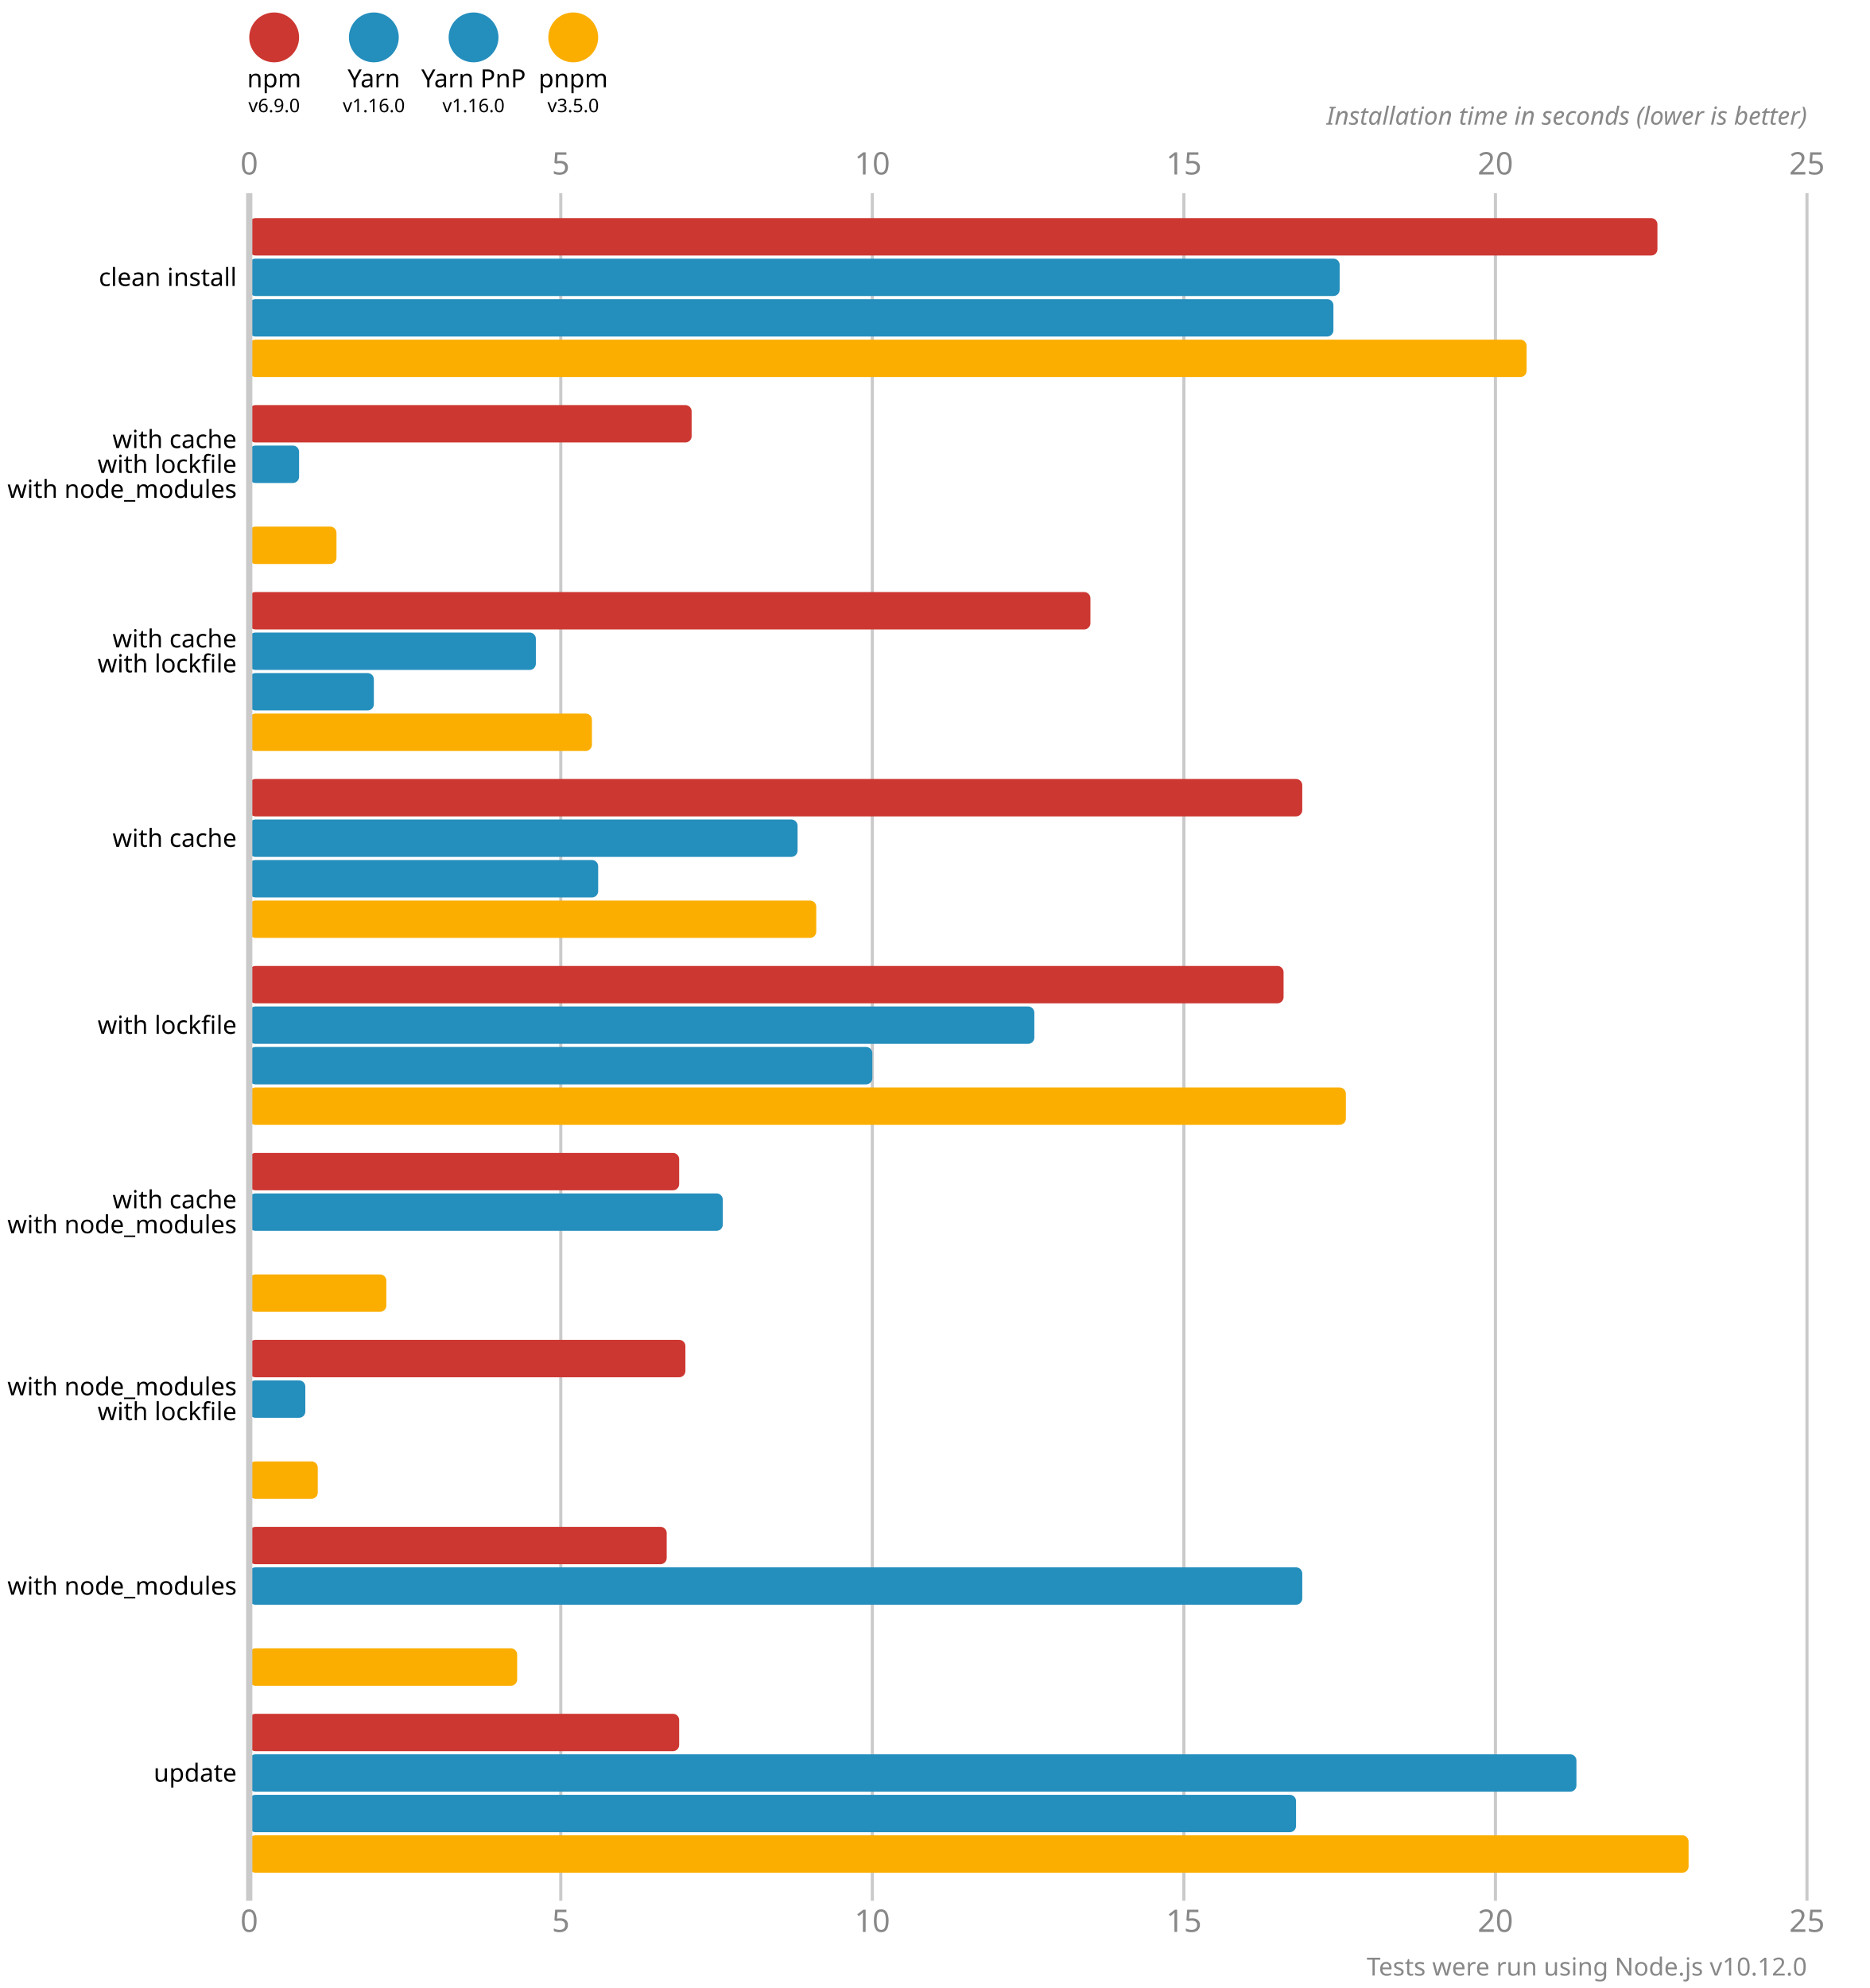
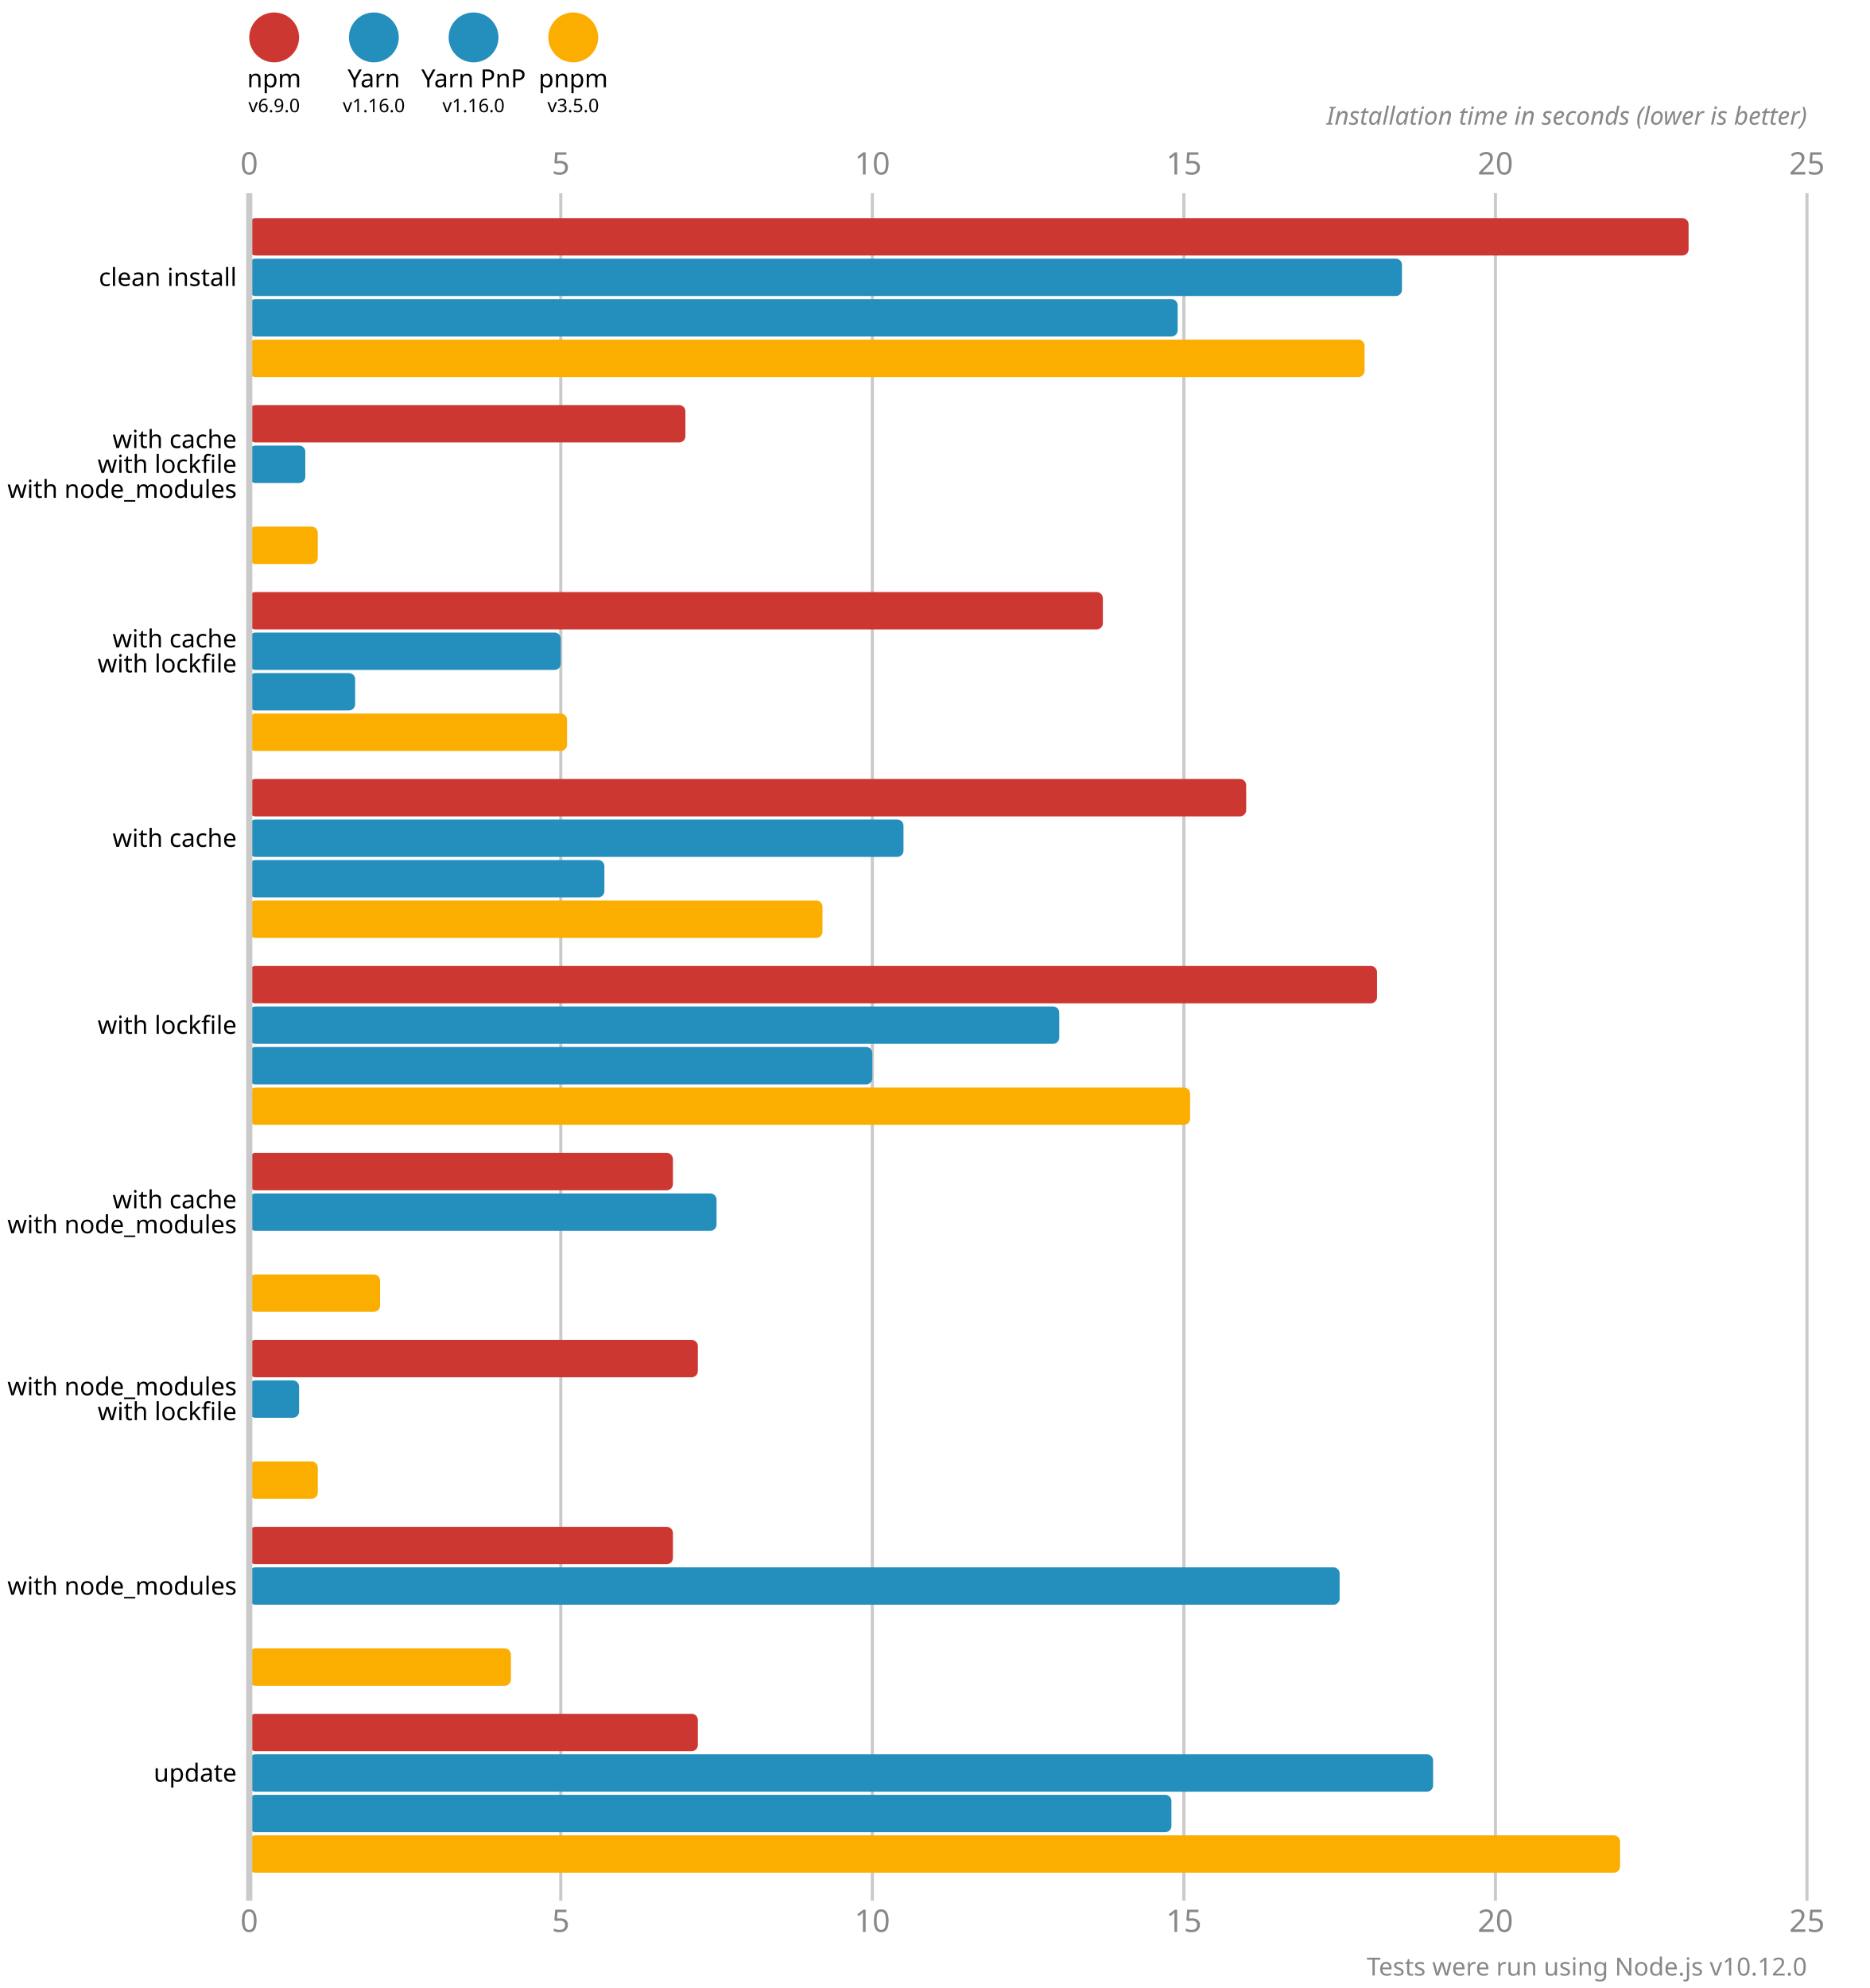
<svg xmlns="http://www.w3.org/2000/svg" version="1.1" viewBox="0 0 300 319">
  <style>
    .font { font-family: sans-serif; }
    .s3 { font-size: 3px; }
    .s4 { font-size: 4px; }
    .s5 { font-size: 5px; }
    .line { stroke: #cacaca; }
    .width { stroke-width: 0.5; }
    .text { fill: #888; }
  </style>
  <circle cx="44" cy="6" r="4" fill="#cd3731" />
  <text x="44" y="14" class="font s4" text-anchor="middle">npm</text>
  <text x="44" y="18" class="font s3" text-anchor="middle">v6.9.0</text>
  <circle cx="60" cy="6" r="4" fill="#248ebd" />
  <text x="60" y="14" class="font s4" text-anchor="middle">Yarn</text>
  <text x="60" y="18" class="font s3" text-anchor="middle">v1.16.0</text>
  <circle cx="76" cy="6" r="4" fill="#248ebd" />
  <text x="76" y="14" class="font s4" text-anchor="middle">Yarn PnP</text>
  <text x="76" y="18" class="font s3" text-anchor="middle">v1.16.0</text>
  <circle cx="92" cy="6" r="4" fill="#fbae00" />
  <text x="92" y="14" class="font s4" text-anchor="middle">pnpm</text>
  <text x="92" y="18" class="font s3" text-anchor="middle">v3.5.0</text>
  <text x="40" y="28" class="font s5 text" text-anchor="middle">0</text>
  <text x="40" y="310" class="font s5 text" text-anchor="middle">0</text>
  <line x1="90" y1="31" x2="90" y2="305" class="line width" />
  <text x="90" y="28" class="font s5 text" text-anchor="middle">5</text>
  <text x="90" y="310" class="font s5 text" text-anchor="middle">5</text>
  <line x1="140" y1="31" x2="140" y2="305" class="line width" />
  <text x="140" y="28" class="font s5 text" text-anchor="middle">10</text>
  <text x="140" y="310" class="font s5 text" text-anchor="middle">10</text>
  <line x1="190" y1="31" x2="190" y2="305" class="line width" />
  <text x="190" y="28" class="font s5 text" text-anchor="middle">15</text>
  <text x="190" y="310" class="font s5 text" text-anchor="middle">15</text>
  <line x1="240" y1="31" x2="240" y2="305" class="line width" />
  <text x="240" y="28" class="font s5 text" text-anchor="middle">20</text>
  <text x="240" y="310" class="font s5 text" text-anchor="middle">20</text>
  <line x1="290" y1="31" x2="290" y2="305" class="line width" />
  <text x="290" y="28" class="font s5 text" text-anchor="middle">25</text>
  <text x="290" y="310" class="font s5 text" text-anchor="middle">25</text>
  <text x="290" y="20" class="font s4 text" font-style="italic" text-anchor="end">Installation time in seconds (lower is better)</text>
-   <rect x="40" y="35" width="226" height="6" fill="#cd3731" rx="1" ry="1" />
-   <rect x="40" y="41.5" width="175" height="6" fill="#248ebd" rx="1" ry="1" />
-   <rect x="40" y="48" width="174" height="6" fill="#248ebd" rx="1" ry="1" />
-   <rect x="40" y="54.5" width="205" height="6" fill="#fbae00" rx="1" ry="1" />
-   <rect x="40" y="65" width="71" height="6" fill="#cd3731" rx="1" ry="1" />
-   <rect x="40" y="71.5" width="8" height="6" fill="#248ebd" rx="1" ry="1" />
+   <rect x="40" y="35" width="231" height="6" fill="#cd3731" rx="1" ry="1" />
+   <rect x="40" y="41.5" width="185" height="6" fill="#248ebd" rx="1" ry="1" />
+   <rect x="40" y="48" width="149" height="6" fill="#248ebd" rx="1" ry="1" />
+   <rect x="40" y="54.5" width="179" height="6" fill="#fbae00" rx="1" ry="1" />
+   <rect x="40" y="65" width="70" height="6" fill="#cd3731" rx="1" ry="1" />
+   <rect x="40" y="71.5" width="9" height="6" fill="#248ebd" rx="1" ry="1" />
  <rect x="40" y="78" width="0" height="6" fill="#248ebd" rx="1" ry="1" />
-   <rect x="40" y="84.5" width="14" height="6" fill="#fbae00" rx="1" ry="1" />
-   <rect x="40" y="95" width="135" height="6" fill="#cd3731" rx="1" ry="1" />
-   <rect x="40" y="101.5" width="46" height="6" fill="#248ebd" rx="1" ry="1" />
-   <rect x="40" y="108" width="20" height="6" fill="#248ebd" rx="1" ry="1" />
-   <rect x="40" y="114.5" width="55" height="6" fill="#fbae00" rx="1" ry="1" />
-   <rect x="40" y="125" width="169" height="6" fill="#cd3731" rx="1" ry="1" />
-   <rect x="40" y="131.5" width="88" height="6" fill="#248ebd" rx="1" ry="1" />
-   <rect x="40" y="138" width="56" height="6" fill="#248ebd" rx="1" ry="1" />
-   <rect x="40" y="144.5" width="91" height="6" fill="#fbae00" rx="1" ry="1" />
-   <rect x="40" y="155" width="166" height="6" fill="#cd3731" rx="1" ry="1" />
-   <rect x="40" y="161.5" width="126" height="6" fill="#248ebd" rx="1" ry="1" />
+   <rect x="40" y="84.5" width="11" height="6" fill="#fbae00" rx="1" ry="1" />
+   <rect x="40" y="95" width="137" height="6" fill="#cd3731" rx="1" ry="1" />
+   <rect x="40" y="101.5" width="50" height="6" fill="#248ebd" rx="1" ry="1" />
+   <rect x="40" y="108" width="17" height="6" fill="#248ebd" rx="1" ry="1" />
+   <rect x="40" y="114.5" width="51" height="6" fill="#fbae00" rx="1" ry="1" />
+   <rect x="40" y="125" width="160" height="6" fill="#cd3731" rx="1" ry="1" />
+   <rect x="40" y="131.5" width="105" height="6" fill="#248ebd" rx="1" ry="1" />
+   <rect x="40" y="138" width="57" height="6" fill="#248ebd" rx="1" ry="1" />
+   <rect x="40" y="144.5" width="92" height="6" fill="#fbae00" rx="1" ry="1" />
+   <rect x="40" y="155" width="181" height="6" fill="#cd3731" rx="1" ry="1" />
+   <rect x="40" y="161.5" width="130" height="6" fill="#248ebd" rx="1" ry="1" />
  <rect x="40" y="168" width="100" height="6" fill="#248ebd" rx="1" ry="1" />
-   <rect x="40" y="174.5" width="176" height="6" fill="#fbae00" rx="1" ry="1" />
-   <rect x="40" y="185" width="69" height="6" fill="#cd3731" rx="1" ry="1" />
-   <rect x="40" y="191.5" width="76" height="6" fill="#248ebd" rx="1" ry="1" />
+   <rect x="40" y="174.5" width="151" height="6" fill="#fbae00" rx="1" ry="1" />
+   <rect x="40" y="185" width="68" height="6" fill="#cd3731" rx="1" ry="1" />
+   <rect x="40" y="191.5" width="75" height="6" fill="#248ebd" rx="1" ry="1" />
  <rect x="40" y="198" width="0" height="6" fill="#248ebd" rx="1" ry="1" />
-   <rect x="40" y="204.5" width="22" height="6" fill="#fbae00" rx="1" ry="1" />
-   <rect x="40" y="215" width="70" height="6" fill="#cd3731" rx="1" ry="1" />
-   <rect x="40" y="221.5" width="9" height="6" fill="#248ebd" rx="1" ry="1" />
+   <rect x="40" y="204.5" width="21" height="6" fill="#fbae00" rx="1" ry="1" />
+   <rect x="40" y="215" width="72" height="6" fill="#cd3731" rx="1" ry="1" />
+   <rect x="40" y="221.5" width="8" height="6" fill="#248ebd" rx="1" ry="1" />
  <rect x="40" y="228" width="0" height="6" fill="#248ebd" rx="1" ry="1" />
  <rect x="40" y="234.5" width="11" height="6" fill="#fbae00" rx="1" ry="1" />
-   <rect x="40" y="245" width="67" height="6" fill="#cd3731" rx="1" ry="1" />
-   <rect x="40" y="251.5" width="169" height="6" fill="#248ebd" rx="1" ry="1" />
+   <rect x="40" y="245" width="68" height="6" fill="#cd3731" rx="1" ry="1" />
+   <rect x="40" y="251.5" width="175" height="6" fill="#248ebd" rx="1" ry="1" />
  <rect x="40" y="258" width="0" height="6" fill="#248ebd" rx="1" ry="1" />
-   <rect x="40" y="264.5" width="43" height="6" fill="#fbae00" rx="1" ry="1" />
-   <rect x="40" y="275" width="69" height="6" fill="#cd3731" rx="1" ry="1" />
-   <rect x="40" y="281.5" width="213" height="6" fill="#248ebd" rx="1" ry="1" />
-   <rect x="40" y="288" width="168" height="6" fill="#248ebd" rx="1" ry="1" />
-   <rect x="40" y="294.5" width="231" height="6" fill="#fbae00" rx="1" ry="1" />
+   <rect x="40" y="264.5" width="42" height="6" fill="#fbae00" rx="1" ry="1" />
+   <rect x="40" y="275" width="72" height="6" fill="#cd3731" rx="1" ry="1" />
+   <rect x="40" y="281.5" width="190" height="6" fill="#248ebd" rx="1" ry="1" />
+   <rect x="40" y="288" width="148" height="6" fill="#248ebd" rx="1" ry="1" />
+   <rect x="40" y="294.5" width="220" height="6" fill="#fbae00" rx="1" ry="1" />
  <line x1="40" y1="31" x2="40" y2="305" class="line" />
  <text x="38" y="44.5" class="font s4" dominant-baseline="middle" text-anchor="end">clean install</text>
  <text x="38" y="70.5" class="font s4" dominant-baseline="middle" text-anchor="end">with cache</text>
  <text x="38" y="74.5" class="font s4" dominant-baseline="middle" text-anchor="end">with lockfile</text>
  <text x="38" y="78.5" class="font s4" dominant-baseline="middle" text-anchor="end">with node_modules</text>
  <text x="38" y="102.5" class="font s4" dominant-baseline="middle" text-anchor="end">with cache</text>
  <text x="38" y="106.5" class="font s4" dominant-baseline="middle" text-anchor="end">with lockfile</text>
  <text x="38" y="134.5" class="font s4" dominant-baseline="middle" text-anchor="end">with cache</text>
  <text x="38" y="164.5" class="font s4" dominant-baseline="middle" text-anchor="end">with lockfile</text>
  <text x="38" y="192.5" class="font s4" dominant-baseline="middle" text-anchor="end">with cache</text>
  <text x="38" y="196.5" class="font s4" dominant-baseline="middle" text-anchor="end">with node_modules</text>
  <text x="38" y="222.5" class="font s4" dominant-baseline="middle" text-anchor="end">with node_modules</text>
  <text x="38" y="226.5" class="font s4" dominant-baseline="middle" text-anchor="end">with lockfile</text>
  <text x="38" y="254.5" class="font s4" dominant-baseline="middle" text-anchor="end">with node_modules</text>
  <text x="38" y="284.5" class="font s4" dominant-baseline="middle" text-anchor="end">update</text>
  <text x="290" y="317" class="font s4 text" text-anchor="end">Tests were run using Node.js v10.12.0</text>
</svg>
